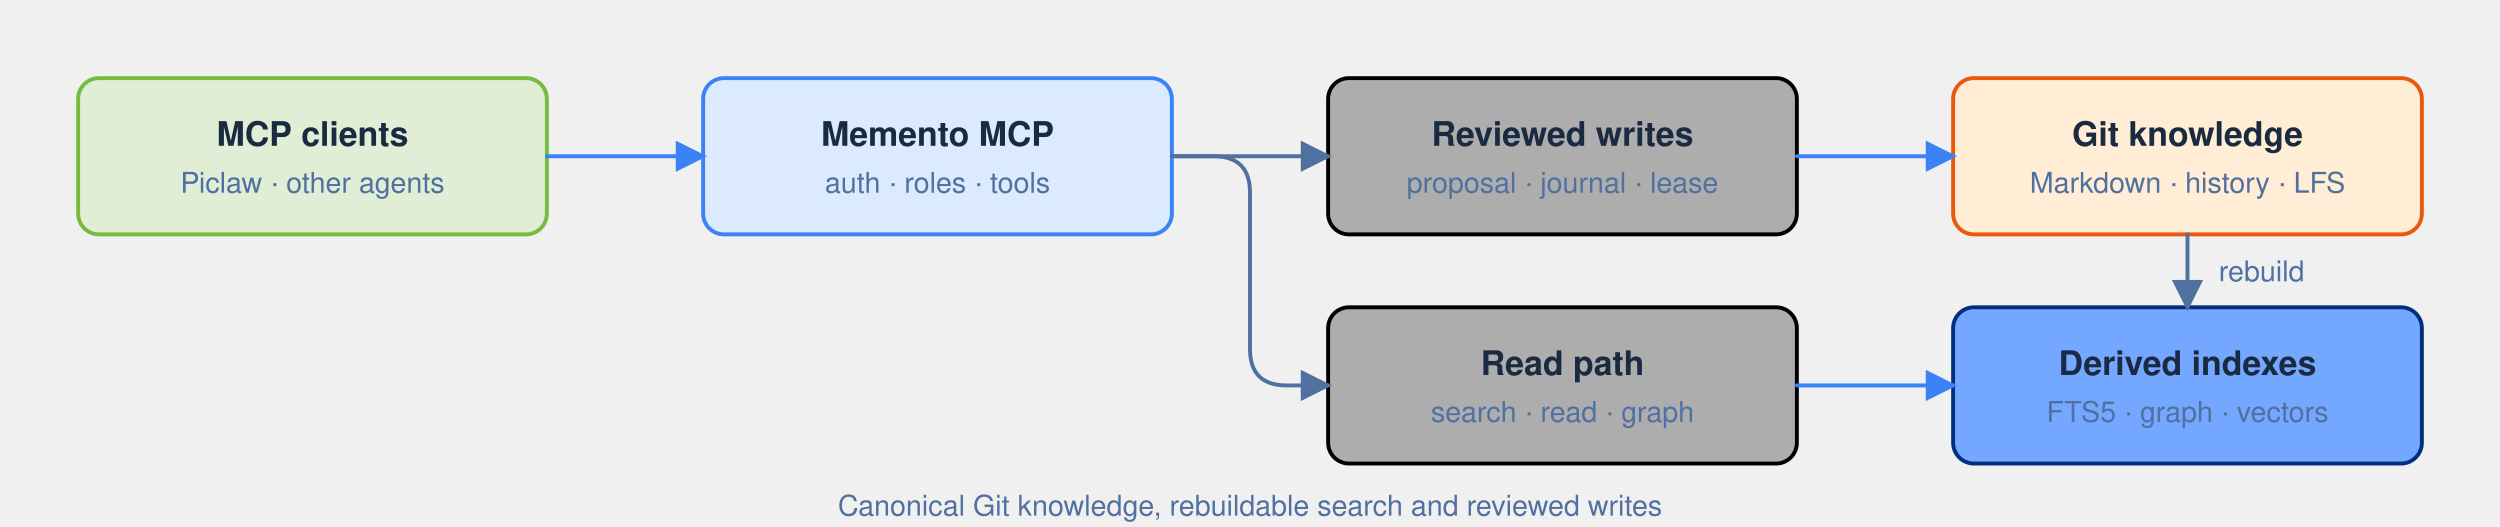
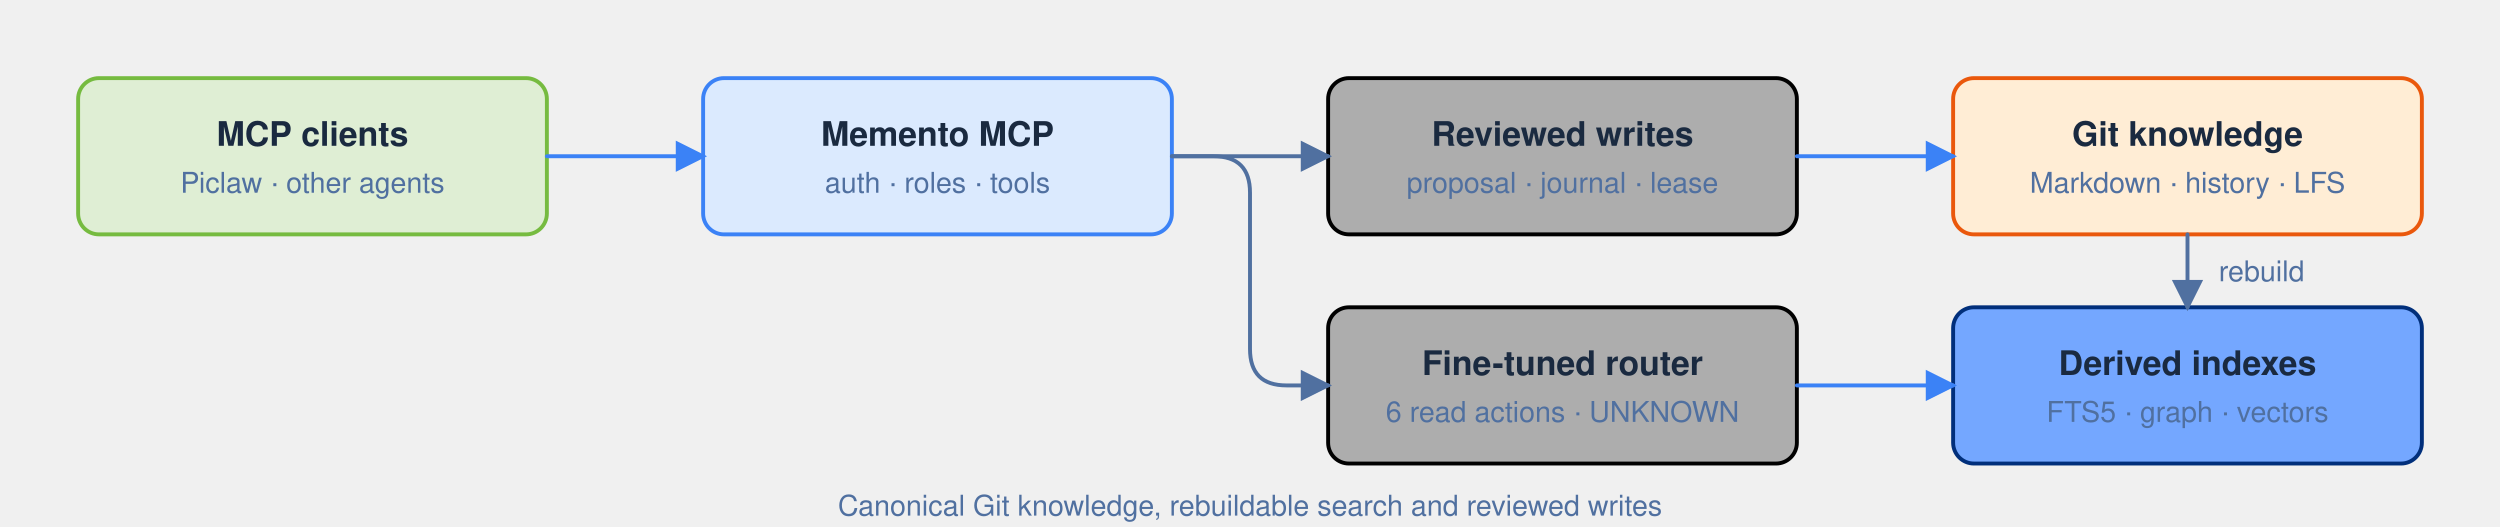
<svg xmlns="http://www.w3.org/2000/svg" viewBox="0 0 960 202">
  <style>
    /* Default: light mode (for rsvg-convert and non-media-query agents) */
    .bg { fill: transparent; }
    .box { fill: #ffffff; stroke: #707070; stroke-width: 1.5; }
    .box-accent { fill: #dbeafe; stroke: #3b82f6; stroke-width: 1.5; }
    .box-green { fill: #74a7ff; stroke: #012f7b; stroke-width: 1.5; }
    .box-warm { fill: #fef3c7; stroke: #d97706; stroke-width: 1.5; }
    .box-purple { fill: #adadad; stroke: #000000; stroke-width: 1.5; }
    .box-teal { fill: #ebebeb; stroke: #474747; stroke-width: 1.5; }
    .box-slate { fill: #a7c6ff; stroke: #0042a9; stroke-width: 1.5; }
    .box-indigo { fill: #dfeed4; stroke: #4e7a27; stroke-width: 1.5; }
    .box-rose { fill: #dfeed4; stroke: #76bb40; stroke-width: 1.5; }
    .box-orange { fill: #ffedd5; stroke: #ea580c; stroke-width: 1.5; }
    .box-cyan { fill: #d9c9fe; stroke: #5e30eb; stroke-width: 1.5; }
    .label { fill: #1a2a40; }
    .sub { fill: #5070a0; }
    text { font-family: -apple-system, "Segoe UI", Helvetica, sans-serif; }
    .label { font-size: 13px; font-weight: 600; }
    .sub { font-size: 11px; }
    @media (prefers-color-scheme: dark) {
      .bg { fill: transparent; }
      .box { fill: #1a1e2a; stroke: #505050; }
      .box-accent { fill: #0d1e38; stroke: #2b5cb0; }
      .box-green { fill: #0a1a3a; stroke: #4a80d0; }
      .box-warm { fill: #221a10; stroke: #a06020; }
      .box-purple { fill: #222222; stroke: #666666; }
      .box-teal { fill: #1e1e1e; stroke: #666666; }
      .box-slate { fill: #0d1a38; stroke: #4a7ad0; }
      .box-indigo { fill: #1a2810; stroke: #5a8a30; }
      .box-rose { fill: #1a2810; stroke: #5aaa30; }
      .box-orange { fill: #2a1a08; stroke: #f97316; }
      .box-cyan { fill: #1a1030; stroke: #7040d0; }
      .label { fill: #d0daf0; }
      .sub { fill: #5070a0; }
    }
  </style>
  <defs>
    <marker id="ah" markerWidth="8" markerHeight="8" refX="7" refY="4" orient="auto">
      <path d="M0,0 L8,4 L0,8z" fill="#5070a0" stroke="none" />
    </marker>
    <marker id="ahs" markerWidth="8" markerHeight="8" refX="7" refY="4" orient="auto">
      <path d="M0,0 L8,4 L0,8z" fill="#3b82f6" stroke="none" />
    </marker>
  </defs>
  <rect width="960" height="202" class="bg" rx="8" />
  <rect x="30" y="30" width="180" height="60" rx="8" class="box-rose" />
  <text x="120" y="56" text-anchor="middle" class="label">MCP clients</text>
  <text x="120" y="74" text-anchor="middle" class="sub">Piclaw · other agents</text>
  <rect x="270" y="30" width="180" height="60" rx="8" class="box-accent" />
  <text x="360" y="56" text-anchor="middle" class="label">Memento MCP</text>
  <text x="360" y="74" text-anchor="middle" class="sub">auth · roles · tools</text>
  <rect x="510" y="30" width="180" height="60" rx="8" class="box-purple" />
  <text x="600" y="56" text-anchor="middle" class="label">Reviewed writes</text>
  <text x="600" y="74" text-anchor="middle" class="sub">proposal · journal · lease</text>
  <rect x="510" y="118" width="180" height="60" rx="8" class="box-purple" />
-   <text x="600" y="144" text-anchor="middle" class="label">Read path</text>
-   <text x="600" y="162" text-anchor="middle" class="sub">search · read · graph</text>
+   <text x="600" y="144" text-anchor="middle" class="label">Fine-tuned router</text>
+   <text x="600" y="162" text-anchor="middle" class="sub">6 read actions · UNKNOWN</text>
  <rect x="750" y="30" width="180" height="60" rx="8" class="box-orange" />
  <text x="840" y="56" text-anchor="middle" class="label">Git knowledge</text>
  <text x="840" y="74" text-anchor="middle" class="sub">Markdown · history · LFS</text>
  <rect x="750" y="118" width="180" height="60" rx="8" class="box-green" />
  <text x="840" y="144" text-anchor="middle" class="label">Derived indexes</text>
  <text x="840" y="162" text-anchor="middle" class="sub">FTS5 · graph · vectors</text>
  <path d="M210,60 L270,60" fill="none" stroke="#3b82f6" stroke-width="1.5" stroke-linecap="round" marker-end="url(#ahs)" />
  <path d="M450,60 L510,60" fill="none" stroke="#5070a0" stroke-width="1.5" stroke-linecap="round" marker-end="url(#ah)" />
  <path d="M450,60 L466,60 Q480,60 480,74 L480,134 Q480,148 494,148 L510,148" fill="none" stroke="#5070a0" stroke-width="1.5" stroke-linecap="round" marker-end="url(#ah)" />
  <path d="M690,60 L750,60" fill="none" stroke="#3b82f6" stroke-width="1.5" stroke-linecap="round" marker-end="url(#ahs)" />
  <path d="M690,148 L750,148" fill="none" stroke="#3b82f6" stroke-width="1.5" stroke-linecap="round" marker-end="url(#ahs)" />
  <path d="M840,90 L840,118" fill="none" stroke="#5070a0" stroke-width="1.5" stroke-linecap="round" marker-end="url(#ah)" />
  <text x="852" y="108" class="sub">rebuild</text>
  <text x="480" y="198" text-anchor="middle" class="sub">Canonical Git knowledge, rebuildable search and reviewed writes</text>
</svg>
